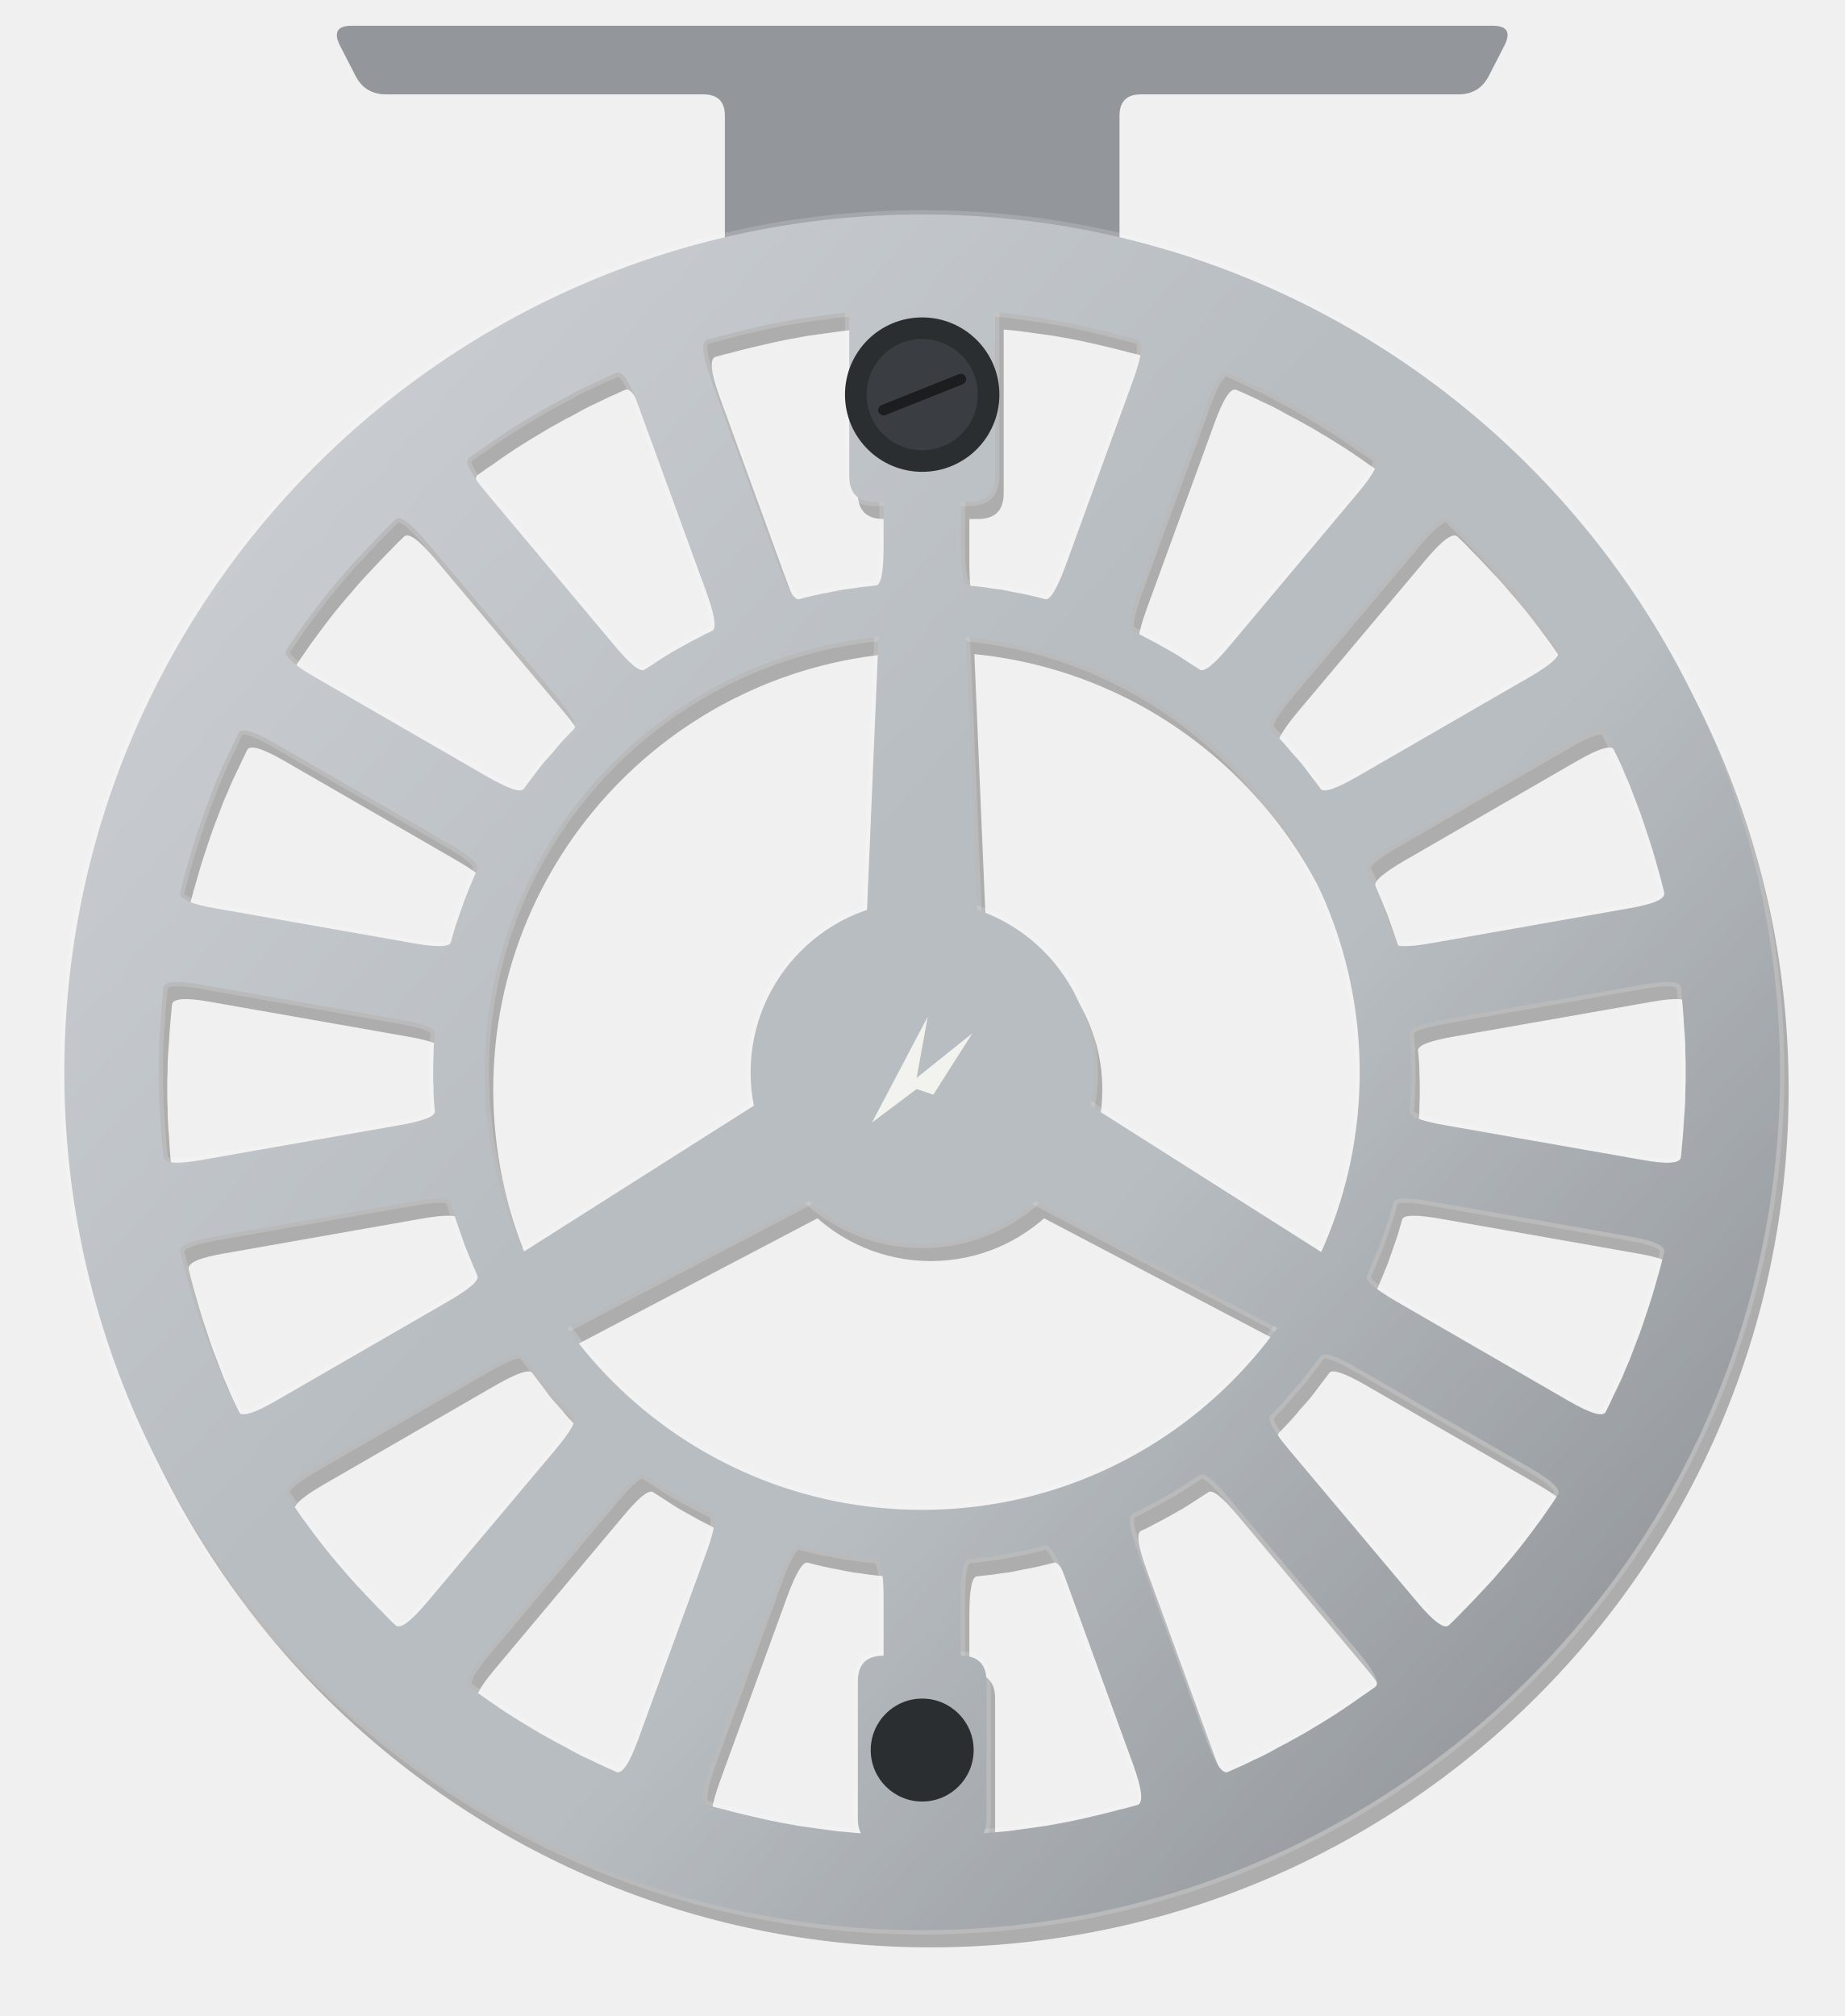
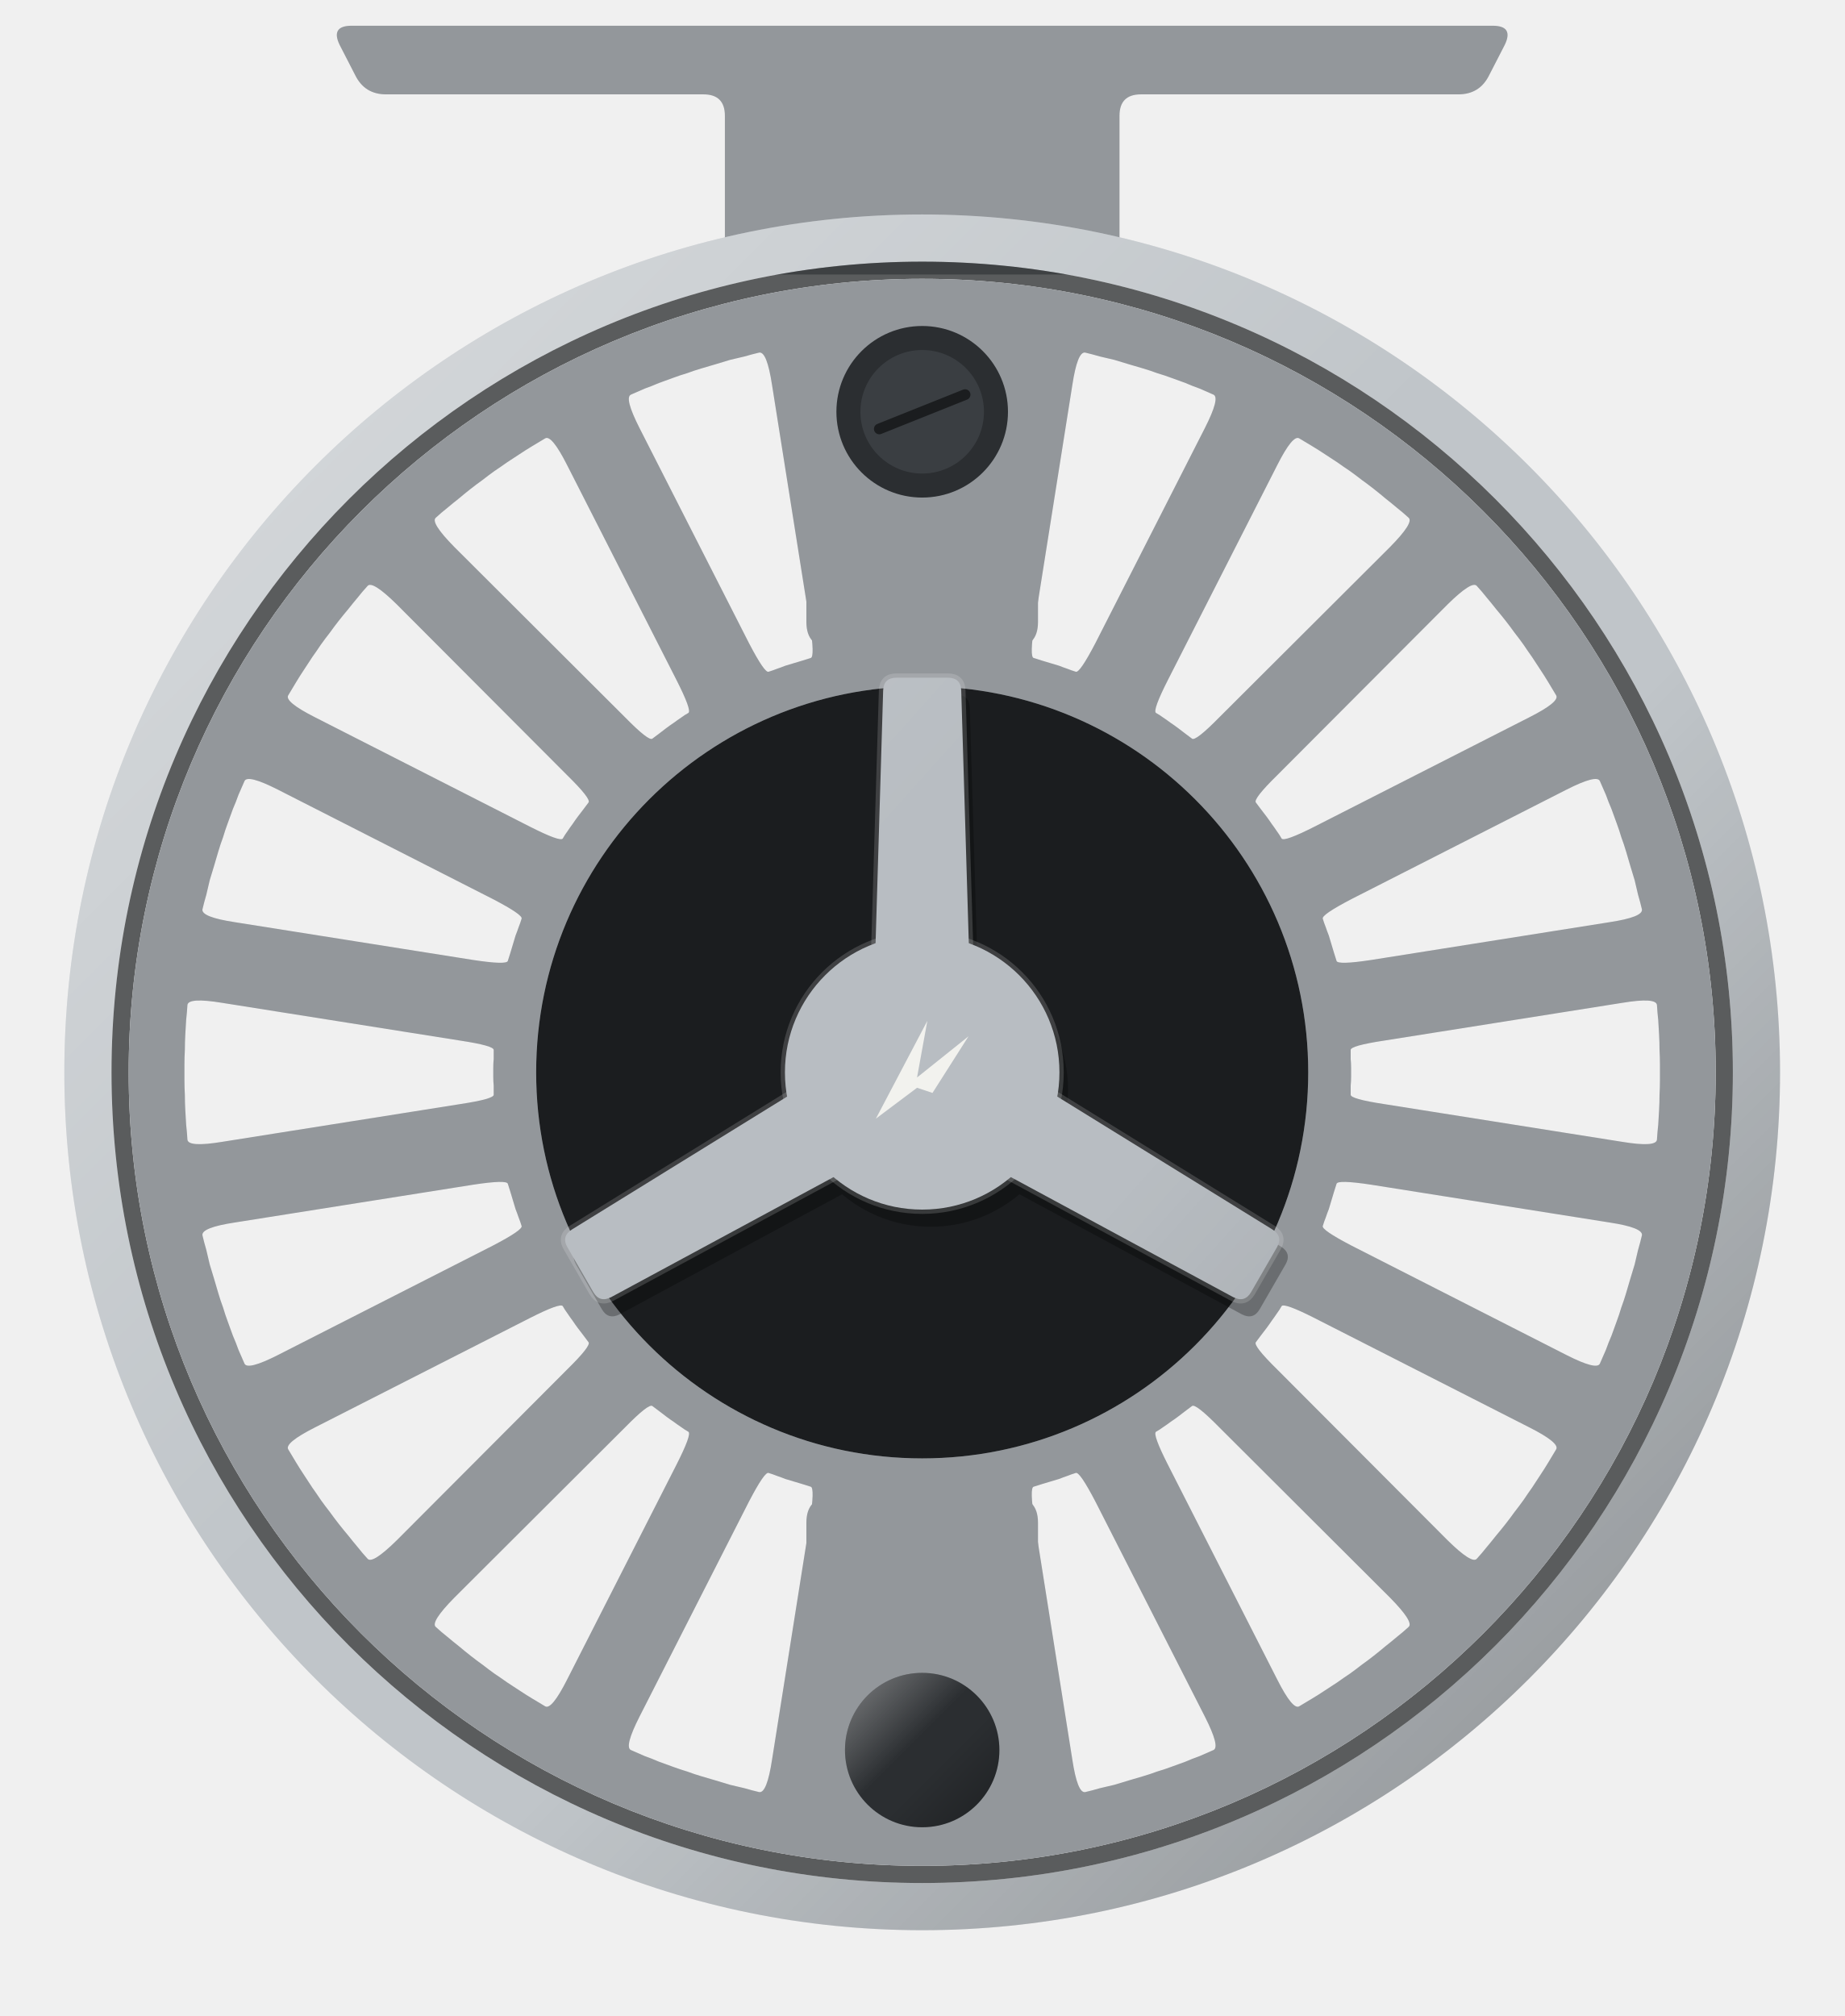
- <svg xmlns="http://www.w3.org/2000/svg" data-arbor="110" viewBox="-215 -250 430 470" color="#b8bdc2" data-handles="0 -158 18">
+ <svg xmlns="http://www.w3.org/2000/svg" data-arbor="100" viewBox="-215 -250 430 470" color="#b8bdc2" data-handles="0 -154 20">
  <defs>
    <linearGradient id="sheen" x1="0" y1="0" x2="1" y2="1">
      <stop offset="0" stop-color="#fff" stop-opacity=".4" />
      <stop offset=".45" stop-color="#fff" stop-opacity="0" />
      <stop offset=".6" stop-color="#000" stop-opacity="0" />
      <stop offset="1" stop-color="#000" stop-opacity=".3" />
    </linearGradient>
-     <g id="back" fill-rule="evenodd" />
+     <g id="back" fill-rule="evenodd">
+       <path d="M-185 0a185 185 0 1 0 370 0a185 185 0 1 0 -370 0ZM-90 0a90 90 0 1 0 180 0a90 90 0 1 0 -180 0ZM-16.2 -163.2Q-17.5 -171.1 -15.7 -171.3L-15.7 -171.3Q-14 -171.4 -12.2 -171.6L-12.2 -171.6Q-10.5 -171.7 -8.8 -171.8L-8.8 -171.8Q-7 -171.9 -5.3 -171.9L-5.3 -171.9Q-3.5 -172 -1.8 -172L-1.8 -172Q0 -172 1.8 -172L1.8 -172Q3.5 -172 5.3 -171.9L5.3 -171.9Q7 -171.9 8.8 -171.8L8.8 -171.8Q10.5 -171.7 12.2 -171.6L12.2 -171.6Q14 -171.4 15.7 -171.3L15.7 -171.3Q17.5 -171.1 16.2 -163.2L7.4 -107.7Q6.2 -99.8 5.2 -99.9L5.2 -99.9Q4.1 -99.9 3.1 -99.9L3.1 -99.9Q2.1 -100 1 -100L1 -100Q0 -100 -1 -100L-1 -100Q-2.1 -100 -3.1 -99.9L-3.1 -99.9Q-4.1 -99.9 -5.2 -99.9L-5.2 -99.9Q-6.2 -99.8 -7.4 -107.7ZM35 -160.2Q36.2 -168.1 38 -167.8L38 -167.8Q39.7 -167.4 41.4 -166.9L41.4 -166.9Q43.1 -166.5 44.8 -166.1L44.8 -166.1Q46.4 -165.6 48.1 -165.1L48.1 -165.1Q49.8 -164.6 51.5 -164.1L51.5 -164.1Q53.2 -163.6 54.8 -163L54.8 -163Q56.5 -162.5 58.1 -161.9L58.1 -161.9Q59.8 -161.3 61.4 -160.7L61.4 -160.7Q63 -160 64.7 -159.4L64.7 -159.4Q66.3 -158.7 67.9 -158L67.9 -158Q69.5 -157.3 65.9 -150.2L40.4 -100.1Q36.7 -93 35.8 -93.4L35.8 -93.4Q34.8 -93.7 33.8 -94.1L33.8 -94.1Q32.9 -94.4 31.9 -94.8L31.9 -94.8Q30.9 -95.1 29.9 -95.4L29.9 -95.4Q28.9 -95.7 27.9 -96L27.9 -96Q26.9 -96.3 26 -96.6L26 -96.6Q25 -96.8 26.2 -104.7ZM82.8 -141.6Q86.4 -148.7 87.9 -147.8L87.9 -147.8Q89.4 -146.9 90.9 -146L90.9 -146Q92.4 -145.1 93.9 -144.1L93.9 -144.1Q95.3 -143.2 96.8 -142.2L96.8 -142.2Q98.2 -141.2 99.7 -140.2L99.7 -140.2Q101.1 -139.2 102.5 -138.1L102.5 -138.1Q103.9 -137.1 105.3 -136L105.3 -136Q106.7 -134.9 108 -133.8L108 -133.8Q109.4 -132.7 110.7 -131.6L110.7 -131.6Q112.1 -130.5 113.4 -129.3L113.4 -129.3Q114.7 -128.2 109.1 -122.5L69.3 -82.8Q63.7 -77.1 62.9 -77.8L62.9 -77.8Q62.1 -78.4 61.3 -79L61.3 -79Q60.4 -79.7 59.6 -80.3L59.6 -80.3Q58.8 -80.9 57.9 -81.5L57.9 -81.5Q57.1 -82.1 56.2 -82.7L56.2 -82.7Q55.4 -83.3 54.5 -83.8L54.5 -83.8Q53.7 -84.4 57.3 -91.5ZM122.5 -109.1Q128.2 -114.7 129.3 -113.4L129.3 -113.4Q130.5 -112.1 131.6 -110.7L131.6 -110.7Q132.7 -109.4 133.8 -108L133.8 -108Q134.9 -106.7 136 -105.3L136 -105.3Q137.1 -103.9 138.1 -102.5L138.1 -102.5Q139.2 -101.1 140.2 -99.7L140.2 -99.7Q141.2 -98.2 142.2 -96.8L142.2 -96.8Q143.2 -95.3 144.1 -93.9L144.1 -93.9Q145.1 -92.4 146 -90.9L146 -90.9Q146.9 -89.4 147.8 -87.9L147.8 -87.9Q148.7 -86.4 141.6 -82.8L91.5 -57.3Q84.4 -53.7 83.8 -54.5L83.8 -54.5Q83.3 -55.4 82.7 -56.2L82.7 -56.2Q82.1 -57.1 81.5 -57.9L81.5 -57.9Q80.9 -58.8 80.3 -59.6L80.3 -59.6Q79.7 -60.4 79 -61.3L79 -61.3Q78.4 -62.1 77.8 -62.9L77.8 -62.9Q77.1 -63.7 82.8 -69.3ZM150.2 -65.9Q157.3 -69.5 158 -67.9L158 -67.9Q158.7 -66.3 159.4 -64.7L159.4 -64.7Q160 -63 160.7 -61.4L160.7 -61.4Q161.3 -59.8 161.9 -58.1L161.9 -58.1Q162.5 -56.5 163 -54.8L163 -54.8Q163.6 -53.2 164.1 -51.5L164.1 -51.5Q164.6 -49.8 165.1 -48.1L165.1 -48.1Q165.6 -46.4 166.1 -44.8L166.1 -44.8Q166.5 -43.1 166.9 -41.4L166.9 -41.4Q167.4 -39.7 167.8 -38L167.8 -38Q168.1 -36.2 160.2 -35L104.7 -26.2Q96.8 -25 96.6 -26L96.6 -26Q96.3 -26.9 96 -27.9L96 -27.9Q95.7 -28.9 95.4 -29.9L95.4 -29.9Q95.1 -30.9 94.8 -31.9L94.8 -31.9Q94.4 -32.9 94.1 -33.8L94.1 -33.8Q93.7 -34.8 93.4 -35.8L93.4 -35.8Q93 -36.7 100.1 -40.4ZM163.2 -16.2Q171.1 -17.5 171.3 -15.7L171.3 -15.7Q171.4 -14 171.6 -12.2L171.6 -12.2Q171.7 -10.5 171.8 -8.8L171.8 -8.8Q171.9 -7 171.9 -5.3L171.9 -5.3Q172 -3.5 172 -1.8L172 -1.8Q172 0 172 1.8L172 1.8Q172 3.5 171.9 5.3L171.9 5.3Q171.9 7 171.8 8.8L171.8 8.8Q171.7 10.5 171.6 12.2L171.6 12.2Q171.4 14 171.3 15.7L171.3 15.7Q171.1 17.5 163.2 16.2L107.7 7.4Q99.8 6.2 99.9 5.2L99.9 5.2Q99.9 4.1 99.9 3.1L99.9 3.1Q100 2.1 100 1L100 1Q100 0 100 -1L100 -1Q100 -2.1 99.9 -3.1L99.9 -3.1Q99.9 -4.1 99.9 -5.2L99.9 -5.2Q99.8 -6.2 107.7 -7.4ZM160.2 35Q168.1 36.2 167.8 38L167.8 38Q167.4 39.7 166.9 41.4L166.9 41.4Q166.5 43.1 166.1 44.8L166.1 44.8Q165.6 46.4 165.1 48.1L165.1 48.1Q164.6 49.8 164.1 51.5L164.1 51.5Q163.6 53.2 163 54.8L163 54.8Q162.5 56.5 161.9 58.1L161.9 58.1Q161.3 59.8 160.7 61.4L160.7 61.4Q160 63 159.4 64.7L159.4 64.7Q158.7 66.3 158 67.9L158 67.9Q157.3 69.5 150.2 65.9L100.1 40.4Q93 36.7 93.4 35.8L93.4 35.8Q93.7 34.8 94.1 33.8L94.1 33.8Q94.4 32.9 94.8 31.9L94.8 31.9Q95.1 30.9 95.4 29.9L95.4 29.9Q95.7 28.9 96 27.9L96 27.9Q96.3 26.9 96.6 26L96.6 26Q96.8 25 104.7 26.2ZM141.6 82.8Q148.7 86.4 147.8 87.9L147.8 87.9Q146.9 89.4 146 90.9L146 90.9Q145.1 92.4 144.1 93.9L144.1 93.9Q143.2 95.3 142.2 96.8L142.2 96.8Q141.2 98.2 140.2 99.7L140.2 99.7Q139.2 101.1 138.1 102.5L138.1 102.5Q137.1 103.9 136 105.3L136 105.3Q134.9 106.7 133.8 108L133.8 108Q132.7 109.4 131.6 110.7L131.6 110.7Q130.5 112.1 129.3 113.4L129.3 113.4Q128.2 114.7 122.5 109.1L82.8 69.3Q77.1 63.7 77.8 62.9L77.8 62.9Q78.4 62.1 79 61.3L79 61.3Q79.7 60.4 80.3 59.6L80.3 59.6Q80.9 58.8 81.5 57.9L81.5 57.9Q82.1 57.1 82.7 56.2L82.7 56.2Q83.3 55.4 83.8 54.5L83.8 54.5Q84.4 53.7 91.5 57.3ZM109.1 122.5Q114.7 128.2 113.4 129.3L113.4 129.3Q112.1 130.5 110.7 131.6L110.7 131.6Q109.4 132.7 108 133.8L108 133.8Q106.7 134.9 105.3 136L105.3 136Q103.9 137.1 102.5 138.1L102.5 138.1Q101.1 139.2 99.7 140.2L99.7 140.2Q98.2 141.2 96.8 142.2L96.8 142.2Q95.3 143.2 93.9 144.1L93.9 144.1Q92.4 145.1 90.9 146L90.9 146Q89.4 146.9 87.9 147.8L87.9 147.8Q86.4 148.7 82.8 141.6L57.3 91.5Q53.7 84.4 54.5 83.8L54.5 83.8Q55.4 83.3 56.2 82.7L56.2 82.7Q57.1 82.1 57.9 81.5L57.9 81.5Q58.8 80.9 59.6 80.3L59.6 80.3Q60.4 79.7 61.3 79L61.3 79Q62.1 78.4 62.9 77.8L62.9 77.8Q63.7 77.1 69.3 82.8ZM65.9 150.2Q69.5 157.3 67.9 158L67.9 158Q66.3 158.7 64.7 159.4L64.7 159.4Q63 160 61.4 160.7L61.4 160.7Q59.8 161.3 58.1 161.9L58.1 161.9Q56.5 162.5 54.8 163L54.8 163Q53.2 163.6 51.5 164.1L51.5 164.1Q49.8 164.6 48.1 165.1L48.1 165.1Q46.4 165.6 44.8 166.1L44.8 166.1Q43.1 166.5 41.4 166.9L41.4 166.9Q39.7 167.4 38 167.8L38 167.8Q36.2 168.1 35 160.2L26.2 104.7Q25 96.8 26 96.6L26 96.6Q26.9 96.3 27.9 96L27.9 96Q28.9 95.7 29.9 95.4L29.9 95.4Q30.9 95.1 31.9 94.8L31.9 94.8Q32.9 94.4 33.8 94.1L33.8 94.1Q34.8 93.7 35.8 93.4L35.8 93.4Q36.7 93 40.4 100.1ZM16.2 163.2Q17.5 171.1 15.7 171.3L15.7 171.3Q14 171.4 12.2 171.6L12.2 171.6Q10.5 171.7 8.8 171.8L8.8 171.8Q7 171.9 5.3 171.9L5.3 171.9Q3.5 172 1.8 172L1.8 172Q0 172 -1.8 172L-1.8 172Q-3.5 172 -5.3 171.9L-5.3 171.9Q-7 171.9 -8.8 171.8L-8.8 171.8Q-10.5 171.7 -12.2 171.6L-12.2 171.6Q-14 171.4 -15.7 171.3L-15.7 171.3Q-17.5 171.1 -16.2 163.2L-7.4 107.7Q-6.2 99.8 -5.2 99.9L-5.2 99.9Q-4.1 99.9 -3.1 99.9L-3.1 99.9Q-2.1 100 -1 100L-1 100Q0 100 1 100L1 100Q2.1 100 3.1 99.9L3.1 99.9Q4.1 99.9 5.2 99.9L5.2 99.9Q6.2 99.8 7.4 107.7ZM-35 160.2Q-36.2 168.1 -38 167.8L-38 167.8Q-39.7 167.4 -41.4 166.9L-41.4 166.9Q-43.1 166.5 -44.8 166.1L-44.8 166.1Q-46.4 165.6 -48.1 165.1L-48.1 165.1Q-49.8 164.6 -51.5 164.1L-51.5 164.1Q-53.2 163.6 -54.8 163L-54.8 163Q-56.5 162.5 -58.1 161.9L-58.1 161.9Q-59.8 161.3 -61.4 160.7L-61.4 160.7Q-63 160 -64.7 159.4L-64.7 159.4Q-66.3 158.7 -67.9 158L-67.9 158Q-69.5 157.3 -65.9 150.2L-40.4 100.1Q-36.7 93 -35.8 93.4L-35.8 93.4Q-34.8 93.7 -33.8 94.1L-33.8 94.1Q-32.9 94.4 -31.9 94.8L-31.9 94.8Q-30.9 95.1 -29.9 95.4L-29.9 95.4Q-28.9 95.7 -27.9 96L-27.9 96Q-26.9 96.3 -26 96.6L-26 96.6Q-25 96.8 -26.2 104.7ZM-82.8 141.6Q-86.4 148.7 -87.9 147.8L-87.9 147.8Q-89.4 146.9 -90.9 146L-90.9 146Q-92.4 145.1 -93.9 144.1L-93.9 144.1Q-95.3 143.2 -96.8 142.2L-96.8 142.2Q-98.2 141.2 -99.7 140.2L-99.7 140.2Q-101.1 139.2 -102.5 138.1L-102.5 138.1Q-103.9 137.1 -105.3 136L-105.3 136Q-106.7 134.9 -108 133.8L-108 133.8Q-109.4 132.7 -110.7 131.6L-110.7 131.6Q-112.1 130.5 -113.4 129.3L-113.4 129.3Q-114.7 128.2 -109.1 122.5L-69.3 82.8Q-63.7 77.1 -62.9 77.8L-62.9 77.8Q-62.1 78.4 -61.3 79L-61.3 79Q-60.4 79.7 -59.6 80.3L-59.6 80.3Q-58.8 80.9 -57.9 81.5L-57.9 81.5Q-57.1 82.1 -56.2 82.7L-56.2 82.7Q-55.4 83.3 -54.5 83.8L-54.5 83.8Q-53.7 84.4 -57.3 91.5ZM-122.5 109.1Q-128.2 114.7 -129.3 113.4L-129.3 113.4Q-130.5 112.1 -131.6 110.7L-131.6 110.7Q-132.7 109.4 -133.8 108L-133.8 108Q-134.9 106.7 -136 105.3L-136 105.3Q-137.1 103.9 -138.1 102.5L-138.1 102.5Q-139.2 101.1 -140.2 99.7L-140.2 99.7Q-141.2 98.2 -142.2 96.8L-142.2 96.8Q-143.2 95.3 -144.1 93.9L-144.1 93.9Q-145.1 92.4 -146 90.9L-146 90.9Q-146.9 89.4 -147.8 87.9L-147.8 87.9Q-148.7 86.4 -141.6 82.8L-91.5 57.3Q-84.4 53.7 -83.8 54.5L-83.8 54.5Q-83.3 55.4 -82.7 56.2L-82.7 56.2Q-82.1 57.1 -81.5 57.9L-81.5 57.9Q-80.9 58.8 -80.3 59.6L-80.3 59.6Q-79.7 60.4 -79 61.3L-79 61.3Q-78.4 62.1 -77.8 62.9L-77.8 62.9Q-77.1 63.7 -82.8 69.3ZM-150.2 65.9Q-157.3 69.5 -158 67.9L-158 67.9Q-158.7 66.3 -159.4 64.7L-159.4 64.7Q-160 63 -160.7 61.4L-160.7 61.4Q-161.3 59.8 -161.9 58.1L-161.9 58.1Q-162.5 56.5 -163 54.8L-163 54.8Q-163.6 53.2 -164.1 51.5L-164.1 51.5Q-164.6 49.8 -165.1 48.1L-165.1 48.1Q-165.6 46.4 -166.1 44.8L-166.1 44.8Q-166.5 43.1 -166.9 41.4L-166.9 41.4Q-167.4 39.7 -167.8 38L-167.8 38Q-168.1 36.2 -160.2 35L-104.7 26.2Q-96.8 25 -96.6 26L-96.6 26Q-96.3 26.9 -96 27.9L-96 27.9Q-95.7 28.9 -95.4 29.9L-95.4 29.9Q-95.1 30.9 -94.8 31.9L-94.8 31.9Q-94.4 32.9 -94.1 33.8L-94.1 33.8Q-93.7 34.8 -93.4 35.8L-93.4 35.8Q-93 36.7 -100.1 40.4ZM-163.2 16.2Q-171.1 17.5 -171.3 15.7L-171.3 15.7Q-171.4 14 -171.6 12.2L-171.6 12.2Q-171.7 10.5 -171.8 8.8L-171.8 8.8Q-171.9 7 -171.9 5.3L-171.9 5.3Q-172 3.5 -172 1.8L-172 1.8Q-172 0 -172 -1.8L-172 -1.8Q-172 -3.5 -171.9 -5.3L-171.9 -5.3Q-171.9 -7 -171.8 -8.8L-171.8 -8.8Q-171.7 -10.5 -171.6 -12.2L-171.6 -12.2Q-171.4 -14 -171.3 -15.7L-171.3 -15.7Q-171.1 -17.5 -163.2 -16.2L-107.7 -7.4Q-99.8 -6.2 -99.9 -5.2L-99.9 -5.2Q-99.9 -4.1 -99.9 -3.1L-99.9 -3.1Q-100 -2.1 -100 -1L-100 -1Q-100 0 -100 1L-100 1Q-100 2.1 -99.9 3.1L-99.9 3.1Q-99.9 4.1 -99.9 5.2L-99.9 5.2Q-99.8 6.2 -107.7 7.4ZM-160.2 -35Q-168.1 -36.2 -167.8 -38L-167.8 -38Q-167.4 -39.7 -166.9 -41.4L-166.9 -41.4Q-166.5 -43.1 -166.1 -44.8L-166.1 -44.8Q-165.6 -46.4 -165.1 -48.1L-165.1 -48.1Q-164.6 -49.8 -164.1 -51.5L-164.1 -51.5Q-163.6 -53.2 -163 -54.8L-163 -54.8Q-162.5 -56.5 -161.9 -58.1L-161.9 -58.1Q-161.3 -59.8 -160.7 -61.4L-160.7 -61.4Q-160 -63 -159.4 -64.7L-159.4 -64.7Q-158.7 -66.3 -158 -67.9L-158 -67.9Q-157.3 -69.5 -150.2 -65.9L-100.1 -40.4Q-93 -36.7 -93.4 -35.8L-93.4 -35.8Q-93.7 -34.8 -94.1 -33.8L-94.1 -33.8Q-94.4 -32.9 -94.8 -31.9L-94.8 -31.9Q-95.1 -30.9 -95.4 -29.9L-95.4 -29.9Q-95.7 -28.9 -96 -27.9L-96 -27.9Q-96.3 -26.9 -96.6 -26L-96.6 -26Q-96.8 -25 -104.7 -26.2ZM-141.6 -82.8Q-148.7 -86.4 -147.8 -87.9L-147.8 -87.9Q-146.9 -89.4 -146 -90.9L-146 -90.9Q-145.1 -92.4 -144.1 -93.9L-144.1 -93.9Q-143.2 -95.3 -142.2 -96.8L-142.2 -96.8Q-141.2 -98.2 -140.2 -99.7L-140.2 -99.7Q-139.2 -101.1 -138.1 -102.5L-138.1 -102.5Q-137.1 -103.9 -136 -105.3L-136 -105.3Q-134.9 -106.7 -133.8 -108L-133.8 -108Q-132.7 -109.4 -131.6 -110.7L-131.6 -110.7Q-130.5 -112.1 -129.3 -113.4L-129.3 -113.4Q-128.2 -114.7 -122.5 -109.1L-82.8 -69.3Q-77.1 -63.7 -77.8 -62.9L-77.8 -62.9Q-78.4 -62.1 -79 -61.3L-79 -61.3Q-79.7 -60.4 -80.3 -59.6L-80.3 -59.6Q-80.9 -58.8 -81.5 -57.9L-81.5 -57.9Q-82.1 -57.1 -82.7 -56.2L-82.7 -56.2Q-83.3 -55.4 -83.8 -54.5L-83.8 -54.5Q-84.4 -53.7 -91.5 -57.3ZM-109.1 -122.5Q-114.7 -128.2 -113.4 -129.3L-113.4 -129.3Q-112.1 -130.5 -110.7 -131.6L-110.7 -131.6Q-109.4 -132.7 -108 -133.8L-108 -133.8Q-106.7 -134.9 -105.3 -136L-105.3 -136Q-103.9 -137.1 -102.5 -138.1L-102.5 -138.1Q-101.1 -139.2 -99.7 -140.2L-99.7 -140.2Q-98.2 -141.2 -96.8 -142.2L-96.8 -142.2Q-95.3 -143.2 -93.9 -144.1L-93.9 -144.1Q-92.4 -145.1 -90.9 -146L-90.9 -146Q-89.4 -146.9 -87.9 -147.8L-87.9 -147.8Q-86.4 -148.7 -82.8 -141.6L-57.3 -91.5Q-53.7 -84.4 -54.5 -83.8L-54.5 -83.8Q-55.4 -83.3 -56.2 -82.7L-56.2 -82.7Q-57.1 -82.1 -57.9 -81.5L-57.9 -81.5Q-58.8 -80.9 -59.6 -80.3L-59.6 -80.3Q-60.4 -79.7 -61.3 -79L-61.3 -79Q-62.1 -78.4 -62.9 -77.8L-62.9 -77.8Q-63.7 -77.1 -69.3 -82.8ZM-65.9 -150.2Q-69.5 -157.3 -67.9 -158L-67.9 -158Q-66.3 -158.7 -64.7 -159.4L-64.7 -159.4Q-63 -160 -61.4 -160.7L-61.4 -160.7Q-59.8 -161.3 -58.1 -161.9L-58.1 -161.9Q-56.5 -162.5 -54.8 -163L-54.8 -163Q-53.2 -163.6 -51.5 -164.1L-51.5 -164.1Q-49.8 -164.6 -48.1 -165.1L-48.1 -165.1Q-46.4 -165.6 -44.8 -166.1L-44.8 -166.1Q-43.1 -166.5 -41.4 -166.9L-41.4 -166.9Q-39.7 -167.4 -38 -167.8L-38 -167.8Q-36.2 -168.1 -35 -160.2L-26.2 -104.7Q-25 -96.8 -26 -96.6L-26 -96.6Q-26.9 -96.3 -27.9 -96L-27.9 -96Q-28.9 -95.7 -29.9 -95.4L-29.9 -95.4Q-30.9 -95.1 -31.9 -94.8L-31.9 -94.8Q-32.9 -94.4 -33.8 -94.1L-33.8 -94.1Q-34.8 -93.7 -35.8 -93.4L-35.8 -93.4Q-36.7 -93 -40.4 -100.1Z" />
+       <path d="M-21 -99Q-27 -99 -27 -105L-27 -167Q-27 -173 -21 -173L21 -173Q27 -173 27 -167L27 -105Q27 -99 21 -99Z" />
+       <path d="M21 99Q27 99 27 105L27 167Q27 173 21 173L-21 173Q-27 173 -27 167L-27 105Q-27 99 -21 99Z" />
+     </g>
    <g id="body" fill-rule="evenodd">
-       <path d="M-200 0a200 200 0 1 0 400 0a200 200 0 1 0 -400 0ZM-102 0a102 102 0 1 0 204 0a102 102 0 1 0 -204 0ZM9 -168.8Q9 -177.8 11.2 -177.6L11.2 -177.6Q13.4 -177.5 15.6 -177.3L15.6 -177.3Q17.8 -177.1 20 -176.9L20 -176.9Q22.2 -176.6 24.4 -176.3L24.4 -176.3Q26.6 -176 28.7 -175.7L28.7 -175.7Q30.9 -175.3 33.1 -174.9L33.1 -174.9Q35.2 -174.5 37.4 -174L37.4 -174Q39.6 -173.5 41.7 -173L41.7 -173Q43.8 -172.5 46 -171.9L46 -171.9Q48.1 -171.4 50.2 -170.8L50.2 -170.8Q52.3 -170.1 49.3 -161.7L33.5 -118.3Q30.4 -109.9 28.7 -110.3L28.7 -110.3Q26.9 -110.8 25.1 -111.2L25.1 -111.2Q23.4 -111.6 21.6 -111.9L21.6 -111.9Q19.8 -112.3 18 -112.6L18 -112.6Q16.2 -112.8 14.4 -113.1L14.4 -113.1Q12.6 -113.3 10.8 -113.5L10.8 -113.5Q9 -113.6 9 -122.6ZM66.2 -155.5Q69.3 -164 71.3 -163.1L71.3 -163.1Q73.3 -162.2 75.3 -161.3L75.3 -161.3Q77.3 -160.3 79.3 -159.4L79.3 -159.4Q81.3 -158.4 83.2 -157.3L83.2 -157.3Q85.2 -156.3 87.1 -155.2L87.1 -155.2Q89 -154.2 90.9 -153L90.9 -153Q92.8 -151.9 94.7 -150.7L94.7 -150.7Q96.5 -149.6 98.4 -148.3L98.4 -148.3Q100.2 -147.1 102 -145.8L102 -145.8Q103.8 -144.6 105.6 -143.3L105.6 -143.3Q107.4 -142 101.6 -135.1L71.9 -99.7Q66.2 -92.8 64.7 -93.9L64.7 -93.9Q63.2 -94.9 61.6 -95.9L61.6 -95.9Q60.1 -96.9 58.6 -97.8L58.6 -97.8Q57 -98.7 55.4 -99.6L55.4 -99.6Q53.8 -100.5 52.2 -101.3L52.2 -101.3Q50.6 -102.2 49 -102.9L49 -102.9Q47.3 -103.7 50.4 -112.2ZM115.4 -123.5Q121.2 -130.4 122.8 -128.9L122.8 -128.9Q124.4 -127.4 125.9 -125.8L125.9 -125.8Q127.5 -124.2 129 -122.6L129 -122.6Q130.5 -121 132 -119.4L132 -119.4Q133.5 -117.8 134.9 -116.1L134.9 -116.1Q136.4 -114.4 137.8 -112.7L137.8 -112.7Q139.2 -111 140.5 -109.3L140.5 -109.3Q141.9 -107.5 143.2 -105.7L143.2 -105.7Q144.5 -104 145.7 -102.2L145.7 -102.2Q147 -100.4 148.2 -98.5L148.2 -98.5Q149.5 -96.7 141.7 -92.2L101.7 -69.1Q93.9 -64.6 92.9 -66.1L92.9 -66.1Q91.8 -67.6 90.7 -69L90.7 -69Q89.6 -70.5 88.5 -71.9L88.5 -71.9Q87.3 -73.3 86.1 -74.6L86.1 -74.6Q85 -76 83.7 -77.4L83.7 -77.4Q82.5 -78.7 81.2 -80L81.2 -80Q79.9 -81.3 85.7 -88.2ZM150.7 -76.6Q158.5 -81.1 159.4 -79.1L159.4 -79.1Q160.4 -77.1 161.3 -75.1L161.3 -75.1Q162.3 -73.1 163.2 -71.1L163.2 -71.1Q164 -69.1 164.9 -67.1L164.9 -67.1Q165.7 -65 166.5 -62.9L166.5 -62.9Q167.3 -60.9 168 -58.8L168 -58.8Q168.7 -56.7 169.4 -54.6L169.4 -54.6Q170.1 -52.5 170.7 -50.4L170.7 -50.4Q171.3 -48.3 171.9 -46.2L171.9 -46.2Q172.5 -44 173 -41.9L173 -41.9Q173.5 -39.7 164.6 -38.2L119.2 -30.2Q110.4 -28.6 109.9 -30.3L109.9 -30.3Q109.4 -32.1 108.9 -33.8L108.9 -33.8Q108.3 -35.6 107.7 -37.3L107.7 -37.3Q107.1 -39 106.5 -40.7L106.5 -40.7Q105.8 -42.4 105.1 -44.1L105.1 -44.1Q104.4 -45.7 103.7 -47.4L103.7 -47.4Q102.9 -49 110.7 -53.5ZM167.8 -20.4Q176.6 -22 176.9 -19.8L176.9 -19.8Q177.1 -17.6 177.3 -15.4L177.3 -15.4Q177.5 -13.2 177.6 -11L177.6 -11Q177.8 -8.8 177.9 -6.6L177.9 -6.6Q177.9 -4.4 178 -2.2L178 -2.2Q178 0 178 2.2L178 2.2Q177.9 4.4 177.9 6.6L177.9 6.6Q177.8 8.8 177.6 11L177.6 11Q177.5 13.2 177.3 15.4L177.3 15.4Q177.1 17.6 176.9 19.8L176.9 19.8Q176.6 22 167.8 20.4L122.3 12.4Q113.5 10.9 113.6 9.1L113.6 9.1Q113.8 7.3 113.9 5.4L113.9 5.4Q113.9 3.6 114 1.8L114 1.8Q114 0 114 -1.8L114 -1.8Q113.9 -3.6 113.9 -5.4L113.9 -5.4Q113.8 -7.3 113.6 -9.1L113.6 -9.1Q113.5 -10.9 122.3 -12.4ZM164.6 38.2Q173.5 39.7 173 41.9L173 41.9Q172.5 44 171.9 46.2L171.9 46.2Q171.3 48.3 170.7 50.4L170.7 50.4Q170.1 52.5 169.4 54.6L169.4 54.6Q168.7 56.7 168 58.8L168 58.8Q167.3 60.9 166.5 62.9L166.5 62.9Q165.7 65 164.9 67.1L164.9 67.1Q164 69.1 163.2 71.1L163.2 71.1Q162.3 73.1 161.3 75.1L161.3 75.1Q160.4 77.1 159.4 79.1L159.4 79.1Q158.5 81.1 150.7 76.6L110.7 53.5Q102.9 49 103.7 47.4L103.7 47.4Q104.4 45.7 105.1 44.1L105.1 44.1Q105.8 42.4 106.5 40.7L106.5 40.7Q107.1 39 107.7 37.3L107.7 37.3Q108.3 35.6 108.9 33.8L108.9 33.8Q109.4 32.1 109.9 30.3L109.9 30.3Q110.4 28.6 119.2 30.2ZM141.7 92.2Q149.5 96.7 148.2 98.5L148.2 98.5Q147 100.4 145.7 102.2L145.7 102.2Q144.5 104 143.2 105.7L143.2 105.7Q141.9 107.5 140.5 109.3L140.5 109.3Q139.2 111 137.8 112.7L137.8 112.7Q136.4 114.4 134.9 116.1L134.9 116.1Q133.5 117.8 132 119.4L132 119.4Q130.5 121 129 122.6L129 122.6Q127.5 124.2 125.9 125.8L125.9 125.8Q124.4 127.4 122.8 128.9L122.8 128.9Q121.2 130.4 115.4 123.5L85.7 88.2Q79.9 81.3 81.2 80L81.2 80Q82.5 78.7 83.7 77.4L83.7 77.4Q85 76 86.1 74.6L86.1 74.6Q87.3 73.3 88.5 71.9L88.5 71.9Q89.6 70.5 90.7 69L90.7 69Q91.8 67.6 92.9 66.1L92.9 66.1Q93.9 64.6 101.7 69.1ZM101.6 135.1Q107.4 142 105.6 143.3L105.6 143.3Q103.8 144.6 102 145.8L102 145.8Q100.2 147.1 98.4 148.3L98.4 148.3Q96.5 149.6 94.7 150.7L94.7 150.7Q92.8 151.9 90.9 153L90.9 153Q89 154.2 87.1 155.2L87.1 155.2Q85.2 156.3 83.2 157.3L83.2 157.3Q81.3 158.4 79.3 159.4L79.3 159.4Q77.3 160.3 75.3 161.3L75.3 161.3Q73.3 162.2 71.3 163.1L71.3 163.1Q69.3 164 66.2 155.5L50.4 112.2Q47.3 103.7 49 102.9L49 102.9Q50.6 102.2 52.2 101.3L52.2 101.3Q53.8 100.5 55.4 99.6L55.4 99.6Q57 98.7 58.6 97.8L58.6 97.8Q60.1 96.9 61.6 95.9L61.6 95.9Q63.2 94.9 64.7 93.9L64.7 93.9Q66.2 92.8 71.9 99.7ZM49.3 161.7Q52.3 170.1 50.2 170.8L50.2 170.8Q48.1 171.4 46 171.9L46 171.9Q43.8 172.5 41.7 173L41.7 173Q39.6 173.5 37.4 174L37.4 174Q35.2 174.5 33.1 174.9L33.1 174.9Q30.9 175.3 28.7 175.7L28.7 175.7Q26.6 176 24.4 176.3L24.4 176.3Q22.2 176.6 20 176.9L20 176.9Q17.8 177.1 15.6 177.3L15.6 177.3Q13.4 177.5 11.2 177.6L11.2 177.6Q9 177.8 9 168.8L9 122.6Q9 113.6 10.8 113.5L10.8 113.5Q12.6 113.3 14.4 113.1L14.4 113.1Q16.2 112.8 18 112.6L18 112.6Q19.8 112.3 21.6 111.9L21.6 111.9Q23.4 111.6 25.1 111.2L25.1 111.2Q26.9 110.8 28.7 110.3L28.7 110.3Q30.4 109.9 33.5 118.3ZM-9 168.8Q-9 177.8 -11.2 177.6L-11.2 177.6Q-13.4 177.5 -15.6 177.3L-15.6 177.3Q-17.8 177.1 -20 176.9L-20 176.9Q-22.2 176.6 -24.4 176.3L-24.4 176.3Q-26.6 176 -28.7 175.7L-28.7 175.7Q-30.9 175.3 -33.1 174.9L-33.1 174.9Q-35.2 174.5 -37.4 174L-37.4 174Q-39.6 173.5 -41.7 173L-41.7 173Q-43.8 172.5 -46 171.9L-46 171.9Q-48.1 171.4 -50.2 170.8L-50.2 170.8Q-52.3 170.1 -49.3 161.7L-33.5 118.3Q-30.4 109.9 -28.7 110.3L-28.7 110.3Q-26.9 110.8 -25.1 111.2L-25.1 111.2Q-23.4 111.6 -21.6 111.9L-21.6 111.9Q-19.8 112.3 -18 112.6L-18 112.6Q-16.2 112.8 -14.4 113.1L-14.4 113.1Q-12.6 113.3 -10.8 113.5L-10.8 113.5Q-9 113.6 -9 122.6ZM-66.2 155.5Q-69.3 164 -71.3 163.1L-71.3 163.1Q-73.3 162.2 -75.3 161.3L-75.3 161.3Q-77.3 160.3 -79.3 159.4L-79.3 159.4Q-81.3 158.4 -83.2 157.3L-83.2 157.3Q-85.2 156.3 -87.1 155.2L-87.1 155.2Q-89 154.2 -90.9 153L-90.9 153Q-92.8 151.9 -94.7 150.7L-94.7 150.7Q-96.5 149.6 -98.4 148.3L-98.4 148.3Q-100.2 147.1 -102 145.8L-102 145.8Q-103.8 144.6 -105.6 143.3L-105.6 143.3Q-107.4 142 -101.6 135.1L-71.9 99.7Q-66.2 92.8 -64.7 93.9L-64.7 93.9Q-63.2 94.9 -61.6 95.9L-61.6 95.9Q-60.1 96.9 -58.6 97.8L-58.6 97.8Q-57 98.7 -55.4 99.6L-55.4 99.6Q-53.8 100.5 -52.2 101.3L-52.2 101.3Q-50.6 102.2 -49 102.9L-49 102.9Q-47.3 103.7 -50.4 112.2ZM-115.4 123.5Q-121.2 130.4 -122.8 128.9L-122.8 128.9Q-124.4 127.4 -125.9 125.8L-125.9 125.8Q-127.5 124.2 -129 122.6L-129 122.6Q-130.5 121 -132 119.4L-132 119.4Q-133.5 117.8 -134.9 116.1L-134.9 116.1Q-136.4 114.4 -137.8 112.7L-137.8 112.7Q-139.2 111 -140.5 109.3L-140.5 109.3Q-141.9 107.5 -143.2 105.7L-143.2 105.7Q-144.5 104 -145.7 102.2L-145.7 102.2Q-147 100.4 -148.2 98.5L-148.2 98.5Q-149.5 96.7 -141.7 92.2L-101.7 69.1Q-93.9 64.6 -92.9 66.1L-92.9 66.1Q-91.8 67.6 -90.7 69L-90.7 69Q-89.6 70.5 -88.5 71.9L-88.5 71.9Q-87.3 73.3 -86.1 74.6L-86.1 74.6Q-85 76 -83.7 77.4L-83.7 77.4Q-82.5 78.7 -81.2 80L-81.2 80Q-79.9 81.3 -85.7 88.2ZM-150.7 76.6Q-158.5 81.1 -159.4 79.1L-159.4 79.1Q-160.4 77.1 -161.3 75.1L-161.3 75.1Q-162.3 73.1 -163.2 71.1L-163.2 71.1Q-164 69.1 -164.9 67.1L-164.9 67.1Q-165.7 65 -166.5 62.9L-166.5 62.9Q-167.3 60.9 -168 58.8L-168 58.8Q-168.7 56.7 -169.4 54.6L-169.4 54.6Q-170.1 52.5 -170.7 50.4L-170.7 50.4Q-171.3 48.3 -171.9 46.2L-171.9 46.2Q-172.5 44 -173 41.9L-173 41.9Q-173.5 39.7 -164.6 38.2L-119.2 30.2Q-110.4 28.6 -109.9 30.3L-109.9 30.3Q-109.4 32.1 -108.9 33.8L-108.9 33.8Q-108.3 35.6 -107.7 37.3L-107.7 37.3Q-107.1 39 -106.5 40.7L-106.5 40.7Q-105.8 42.4 -105.1 44.1L-105.1 44.1Q-104.4 45.7 -103.7 47.4L-103.7 47.4Q-102.9 49 -110.7 53.5ZM-167.8 20.4Q-176.6 22 -176.9 19.8L-176.9 19.8Q-177.1 17.6 -177.3 15.4L-177.3 15.4Q-177.5 13.2 -177.6 11L-177.6 11Q-177.8 8.8 -177.9 6.6L-177.9 6.6Q-177.9 4.4 -178 2.2L-178 2.2Q-178 0 -178 -2.2L-178 -2.2Q-177.9 -4.4 -177.9 -6.6L-177.9 -6.6Q-177.8 -8.8 -177.6 -11L-177.6 -11Q-177.5 -13.2 -177.3 -15.4L-177.3 -15.4Q-177.1 -17.6 -176.9 -19.8L-176.9 -19.8Q-176.6 -22 -167.8 -20.4L-122.3 -12.4Q-113.5 -10.9 -113.6 -9.1L-113.6 -9.1Q-113.8 -7.3 -113.9 -5.4L-113.9 -5.4Q-113.9 -3.6 -114 -1.8L-114 -1.8Q-114 0 -114 1.8L-114 1.8Q-113.9 3.6 -113.9 5.4L-113.9 5.4Q-113.8 7.3 -113.6 9.1L-113.6 9.1Q-113.5 10.9 -122.3 12.4ZM-164.6 -38.2Q-173.5 -39.7 -173 -41.9L-173 -41.9Q-172.5 -44 -171.9 -46.2L-171.9 -46.2Q-171.3 -48.3 -170.7 -50.4L-170.7 -50.4Q-170.1 -52.5 -169.4 -54.6L-169.4 -54.6Q-168.7 -56.7 -168 -58.8L-168 -58.8Q-167.3 -60.9 -166.5 -62.9L-166.5 -62.9Q-165.7 -65 -164.9 -67.1L-164.9 -67.1Q-164 -69.1 -163.2 -71.1L-163.2 -71.1Q-162.3 -73.1 -161.3 -75.1L-161.3 -75.1Q-160.4 -77.1 -159.4 -79.1L-159.4 -79.1Q-158.5 -81.1 -150.7 -76.6L-110.7 -53.5Q-102.9 -49 -103.7 -47.4L-103.7 -47.4Q-104.4 -45.7 -105.1 -44.1L-105.1 -44.1Q-105.8 -42.4 -106.5 -40.7L-106.5 -40.7Q-107.1 -39 -107.7 -37.3L-107.7 -37.3Q-108.3 -35.6 -108.9 -33.8L-108.9 -33.8Q-109.4 -32.1 -109.9 -30.3L-109.9 -30.3Q-110.4 -28.6 -119.2 -30.2ZM-141.7 -92.2Q-149.5 -96.7 -148.2 -98.5L-148.2 -98.5Q-147 -100.4 -145.7 -102.2L-145.7 -102.2Q-144.5 -104 -143.2 -105.7L-143.2 -105.7Q-141.9 -107.5 -140.5 -109.3L-140.5 -109.3Q-139.2 -111 -137.8 -112.7L-137.8 -112.7Q-136.4 -114.4 -134.9 -116.1L-134.9 -116.1Q-133.5 -117.8 -132 -119.4L-132 -119.4Q-130.5 -121 -129 -122.6L-129 -122.6Q-127.5 -124.2 -125.9 -125.8L-125.9 -125.8Q-124.4 -127.4 -122.8 -128.9L-122.8 -128.9Q-121.2 -130.4 -115.4 -123.5L-85.7 -88.2Q-79.9 -81.3 -81.2 -80L-81.2 -80Q-82.5 -78.7 -83.7 -77.4L-83.7 -77.4Q-85 -76 -86.1 -74.6L-86.1 -74.6Q-87.3 -73.3 -88.5 -71.9L-88.5 -71.9Q-89.6 -70.5 -90.7 -69L-90.7 -69Q-91.8 -67.6 -92.9 -66.1L-92.9 -66.1Q-93.9 -64.6 -101.7 -69.1ZM-101.6 -135.1Q-107.4 -142 -105.6 -143.3L-105.6 -143.3Q-103.8 -144.6 -102 -145.8L-102 -145.8Q-100.2 -147.1 -98.4 -148.3L-98.4 -148.3Q-96.5 -149.6 -94.7 -150.7L-94.7 -150.7Q-92.8 -151.9 -90.9 -153L-90.9 -153Q-89 -154.2 -87.1 -155.2L-87.1 -155.2Q-85.2 -156.3 -83.2 -157.3L-83.2 -157.3Q-81.3 -158.4 -79.3 -159.4L-79.3 -159.4Q-77.3 -160.3 -75.3 -161.3L-75.3 -161.3Q-73.3 -162.2 -71.3 -163.1L-71.3 -163.1Q-69.3 -164 -66.2 -155.5L-50.4 -112.2Q-47.3 -103.7 -49 -102.9L-49 -102.9Q-50.6 -102.2 -52.2 -101.3L-52.2 -101.3Q-53.8 -100.5 -55.4 -99.6L-55.4 -99.6Q-57 -98.7 -58.6 -97.8L-58.6 -97.8Q-60.1 -96.9 -61.6 -95.9L-61.6 -95.9Q-63.2 -94.9 -64.7 -93.9L-64.7 -93.9Q-66.2 -92.8 -71.9 -99.7ZM-49.3 -161.7Q-52.3 -170.1 -50.2 -170.8L-50.2 -170.8Q-48.1 -171.4 -46 -171.9L-46 -171.9Q-43.8 -172.5 -41.7 -173L-41.7 -173Q-39.6 -173.5 -37.4 -174L-37.4 -174Q-35.2 -174.5 -33.1 -174.9L-33.1 -174.9Q-30.9 -175.3 -28.7 -175.7L-28.7 -175.7Q-26.6 -176 -24.4 -176.3L-24.4 -176.3Q-22.2 -176.6 -20 -176.9L-20 -176.9Q-17.8 -177.1 -15.6 -177.3L-15.6 -177.3Q-13.4 -177.5 -11.2 -177.6L-11.2 -177.6Q-9 -177.8 -9 -168.8L-9 -122.6Q-9 -113.6 -10.8 -113.5L-10.8 -113.5Q-12.6 -113.3 -14.4 -113.1L-14.4 -113.1Q-16.2 -112.8 -18 -112.6L-18 -112.6Q-19.8 -112.3 -21.6 -111.9L-21.6 -111.9Q-23.4 -111.6 -25.1 -111.2L-25.1 -111.2Q-26.9 -110.8 -28.7 -110.3L-28.7 -110.3Q-30.4 -109.9 -33.5 -118.3Z" />
-       <path d="M-11 -133Q-17 -133 -17 -139L-17 -177Q-17 -183 -11 -183L11 -183Q17 -183 17 -177L17 -139Q17 -133 11 -133Z" />
-       <path d="M9 136Q15 136 15 142L15 174Q15 180 9 180L-9 180Q-15 180 -15 174L-15 142Q-15 136 -9 136Z" />
-       <path d="M10 -34Q13 -34 12.9 -37L10.1 -103Q10 -106 7 -106L-7 -106Q-10 -106 -10.1 -103L-12.9 -37Q-13 -34 -10 -34Z" />
-       <path d="M24.4 25.7Q22.9 28.3 25.6 29.6L84.1 60.3Q86.8 61.7 88.3 59.1L95.3 46.9Q96.8 44.3 94.3 42.7L38.5 7.3Q35.9 5.7 34.4 8.3Z" />
-       <path d="M-34.4 8.3Q-35.9 5.7 -38.5 7.3L-94.3 42.7Q-96.8 44.3 -95.3 46.9L-88.3 59.1Q-86.8 61.7 -84.1 60.3L-25.6 29.6Q-22.9 28.3 -24.4 25.7Z" />
-       <path d="M-40 0a40 40 0 1 0 80 0a40 40 0 1 0 -80 0Z" />
+       <path d="M8 -26Q11 -26 10.9 -29L9.1 -89Q9 -92 6 -92L-6 -92Q-9 -92 -9.1 -89L-10.9 -29Q-11 -26 -8 -26Z" />
+       <path d="M18.5 19.9Q17 22.5 19.7 23.9L72.5 52.4Q75.2 53.8 76.7 51.2L82.7 40.8Q84.2 38.2 81.6 36.6L30.6 5.1Q28 3.5 26.5 6.1Z" />
+       <path d="M-26.5 6.1Q-28 3.5 -30.6 5.1L-81.6 36.6Q-84.2 38.2 -82.7 40.8L-76.7 51.2Q-75.2 53.8 -72.5 52.4L-19.7 23.9Q-17 22.5 -18.5 19.9Z" />
+       <path d="M-32 0a32 32 0 1 0 64 0a32 32 0 1 0 -64 0Z" />
    </g>
    <mask id="body-mask">
      <use href="#body" data-cage="" fill="#fff" />
    </mask>
  </defs>
  <g fill-rule="evenodd" fill="currentColor">
    <path d="M-135.8 -239.5Q-138 -244 -133 -244L133 -244Q138 -244 135.8 -239.5L132.2 -232.5Q130 -228 125 -228L51 -228Q46 -228 46 -223L46 -191Q46 -186 41 -186L-41 -186Q-46 -186 -46 -191L-46 -223Q-46 -228 -51 -228L-125 -228Q-130 -228 -132.2 -232.5Z" />
  </g>
  <g fill-rule="evenodd" fill="#000" opacity=".2">
    <path d="M-135.8 -239.5Q-138 -244 -133 -244L133 -244Q138 -244 135.8 -239.5L132.2 -232.5Q130 -228 125 -228L51 -228Q46 -228 46 -223L46 -191Q46 -186 41 -186L-41 -186Q-46 -186 -46 -191L-46 -223Q-46 -228 -51 -228L-125 -228Q-130 -228 -132.2 -232.5Z" />
  </g>
+   <path d="M-200 0a200 200 0 1 0 400 0a200 200 0 1 0 -400 0ZM-189 0a189 189 0 1 0 378 0a189 189 0 1 0 -378 0Z" fill="currentColor" fill-rule="evenodd" />
+   <path d="M-200 0a200 200 0 1 0 400 0a200 200 0 1 0 -400 0ZM-189 0a189 189 0 1 0 378 0a189 189 0 1 0 -378 0Z" fill="#fff" fill-opacity=".12" fill-rule="evenodd" />
+   <path d="M-200 0a200 200 0 1 0 400 0a200 200 0 1 0 -400 0ZM-189 0a189 189 0 1 0 378 0a189 189 0 1 0 -378 0Z" fill="url(#sheen)" fill-rule="evenodd" />
+   <path d="M-189 0a189 189 0 1 0 378 0a189 189 0 1 0 -378 0ZM-185 0a185 185 0 1 0 370 0a185 185 0 1 0 -370 0Z" fill="#1b1d1f" fill-opacity=".7" fill-rule="evenodd" />
+   <g data-cage="">
+     <path d="M-92 0a92 92 0 1 0 184 0a92 92 0 1 0 -184 0ZM-28 0a28 28 0 1 0 56 0a28 28 0 1 0 -56 0Z" fill="#1b1d1f" fill-rule="evenodd" />
+     <use href="#back" fill="currentColor" />
+     <use href="#back" fill="#000" opacity=".2" />
+   </g>
  <g transform="translate(2 4)">
    <use href="#body" data-cage="" fill="#000" opacity=".28" />
  </g>
  <g data-cage="">
    <use href="#body" fill="none" stroke="#fff" stroke-opacity=".16" stroke-width="2" />
    <use href="#body" fill="currentColor" />
  </g>
  <rect x="-215" y="-250" width="430" height="470" fill="url(#sheen)" mask="url(#body-mask)" />
  <g data-cage="">
-     <path d="M-11.7 11.7L1.3 -13L-1.3 1.3L11.7 -9.1L2.6 5.2L-1.3 3.9Z" fill="#f2f2ee" />
-     <circle cx="0" cy="-158" r="18" fill="#2b2e31" />
-     <circle cx="0" cy="-158" r="12.96" fill="#3a3e42" />
-     <path d="M-9 -154.4L9 -161.6" stroke="#1b1d1f" stroke-width="2.5" stroke-linecap="round" />
-     <circle cx="0.0" cy="158.0" r="12" fill="#2b2e31" />
+     <path d="M-10.8 10.8L1.2 -12L-1.2 1.2L10.8 -8.4L2.4 4.8L-1.2 3.6Z" fill="#f2f2ee" />
+     <circle cx="0" cy="-154" r="20" fill="#2b2e31" />
+     <circle cx="0" cy="-154" r="14.4" fill="#3a3e42" />
+     <path d="M-10 -150L10 -158" stroke="#1b1d1f" stroke-width="2.5" stroke-linecap="round" />
+     <circle cx="0" cy="158" r="18" fill="#2b2e31" />
+     <circle cx="0" cy="158" r="18" fill="url(#sheen)" />
  </g>
</svg>
